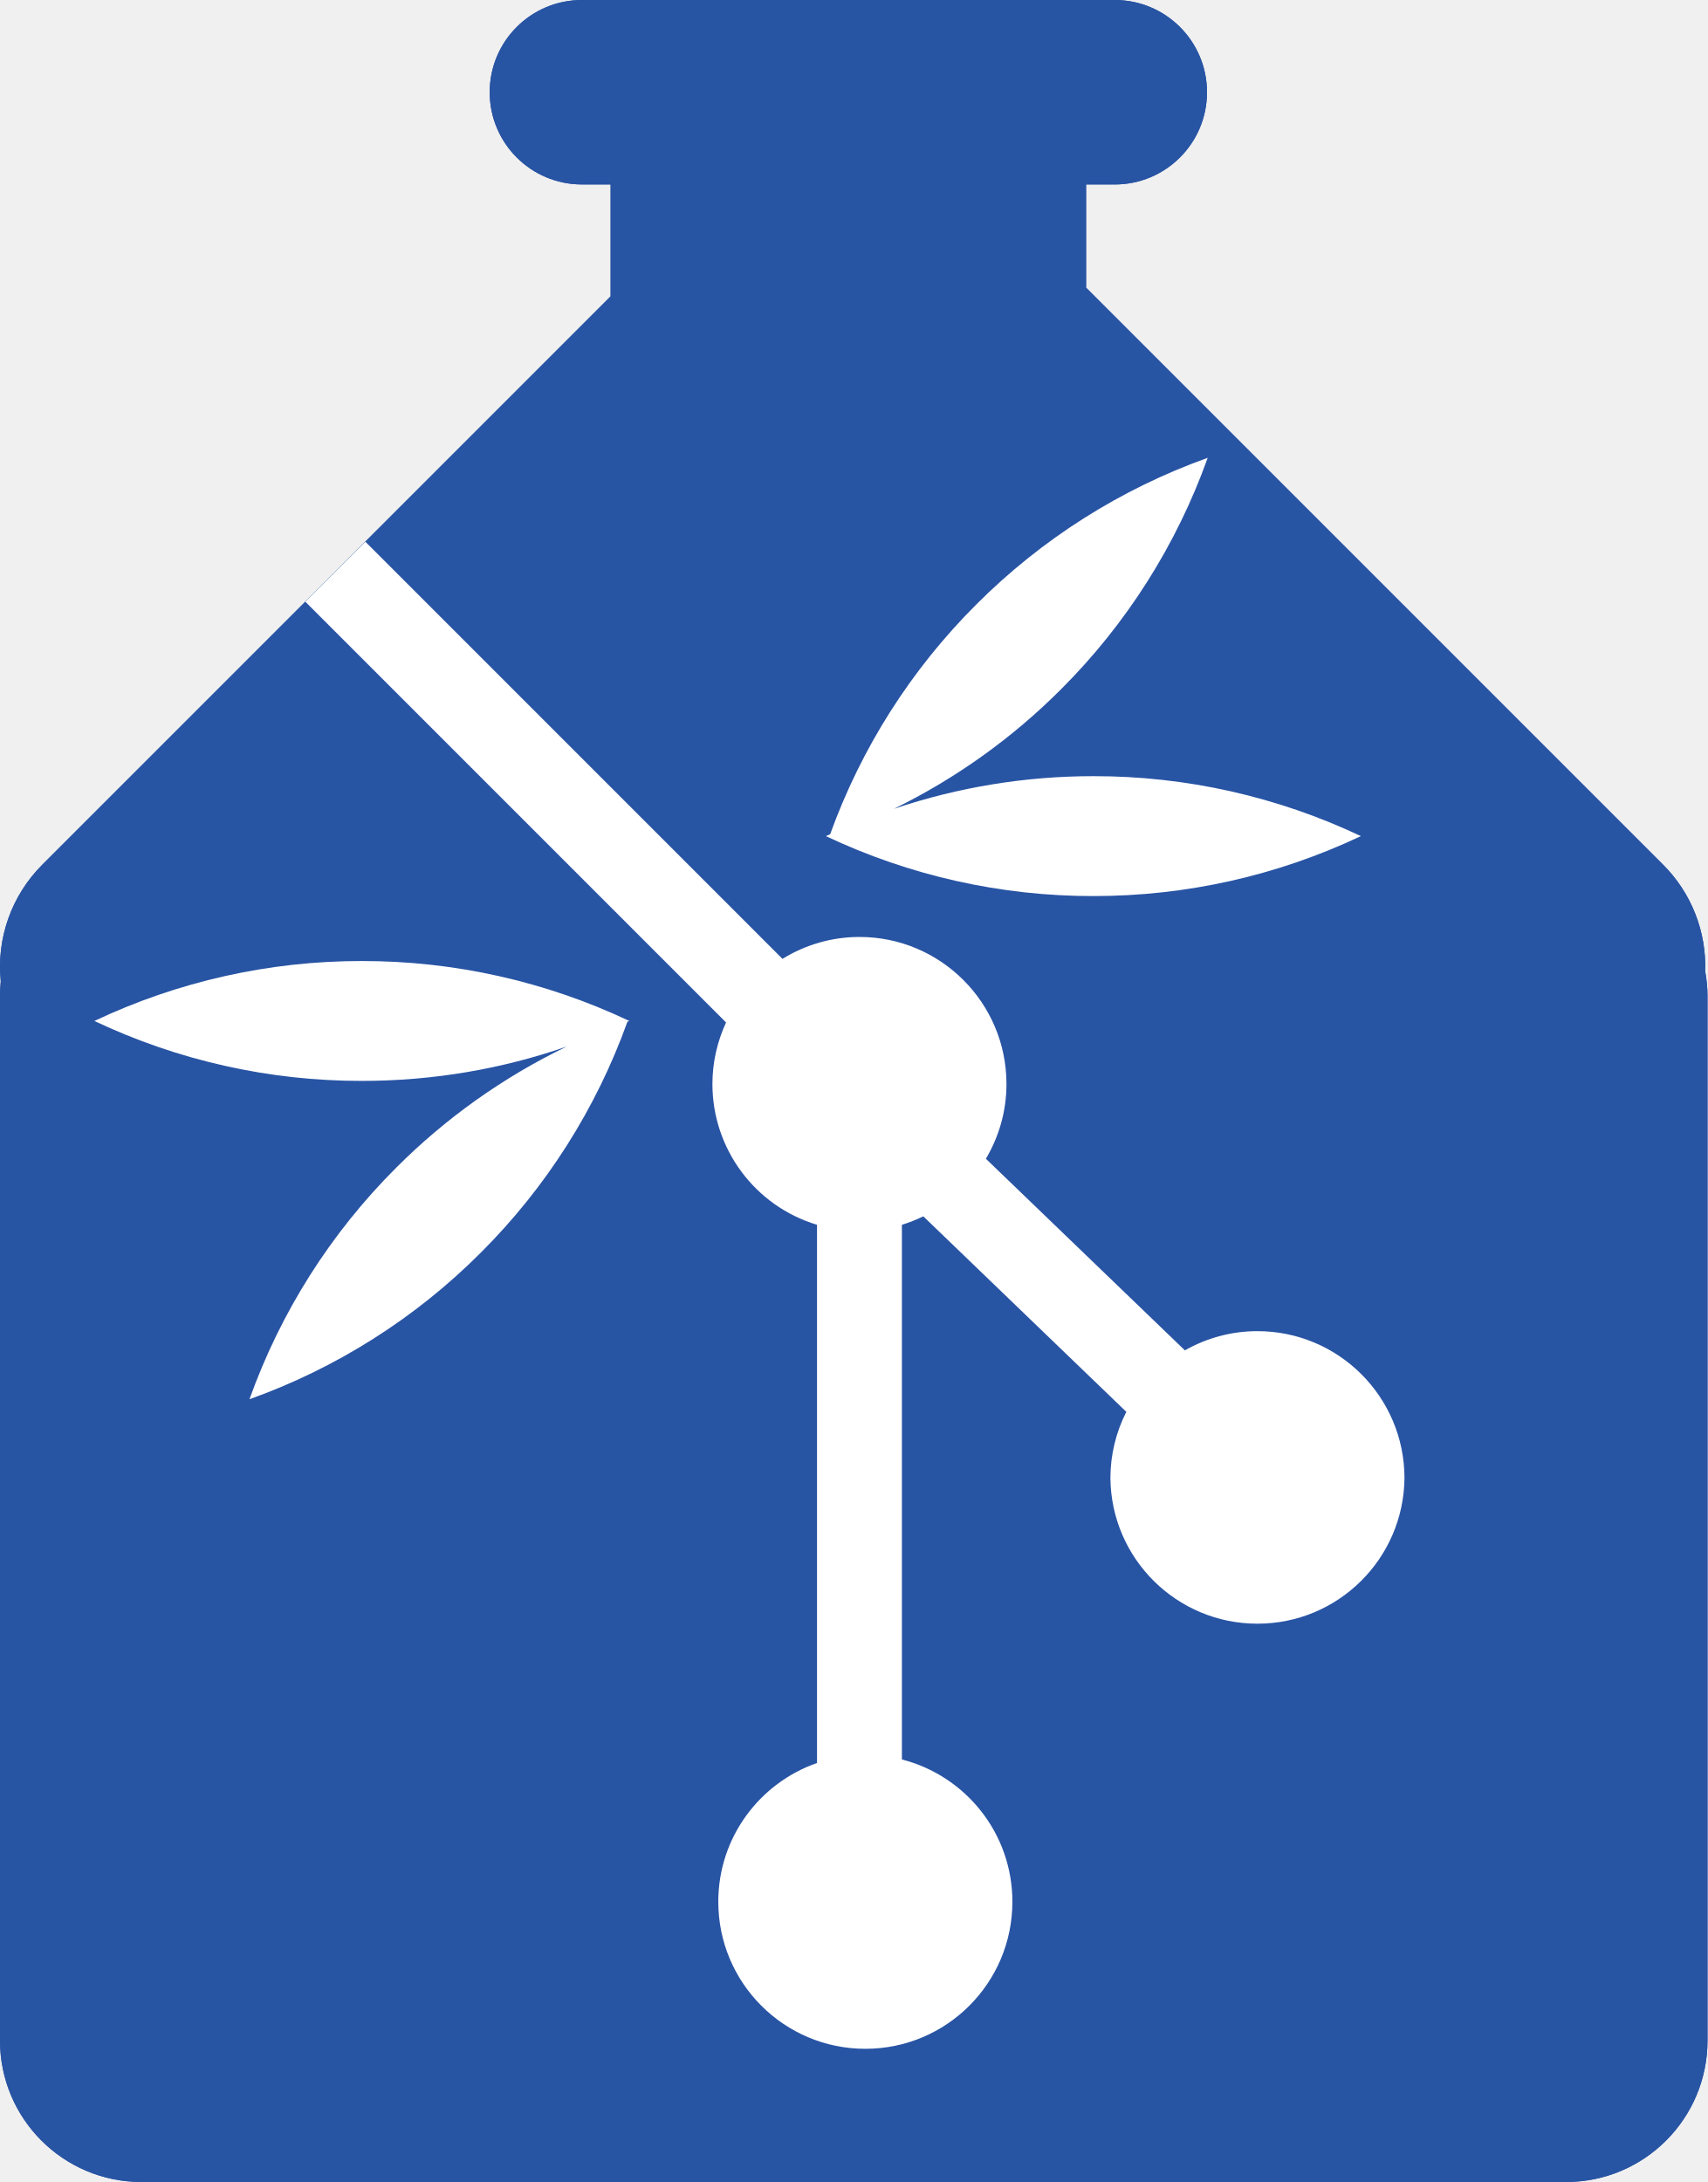
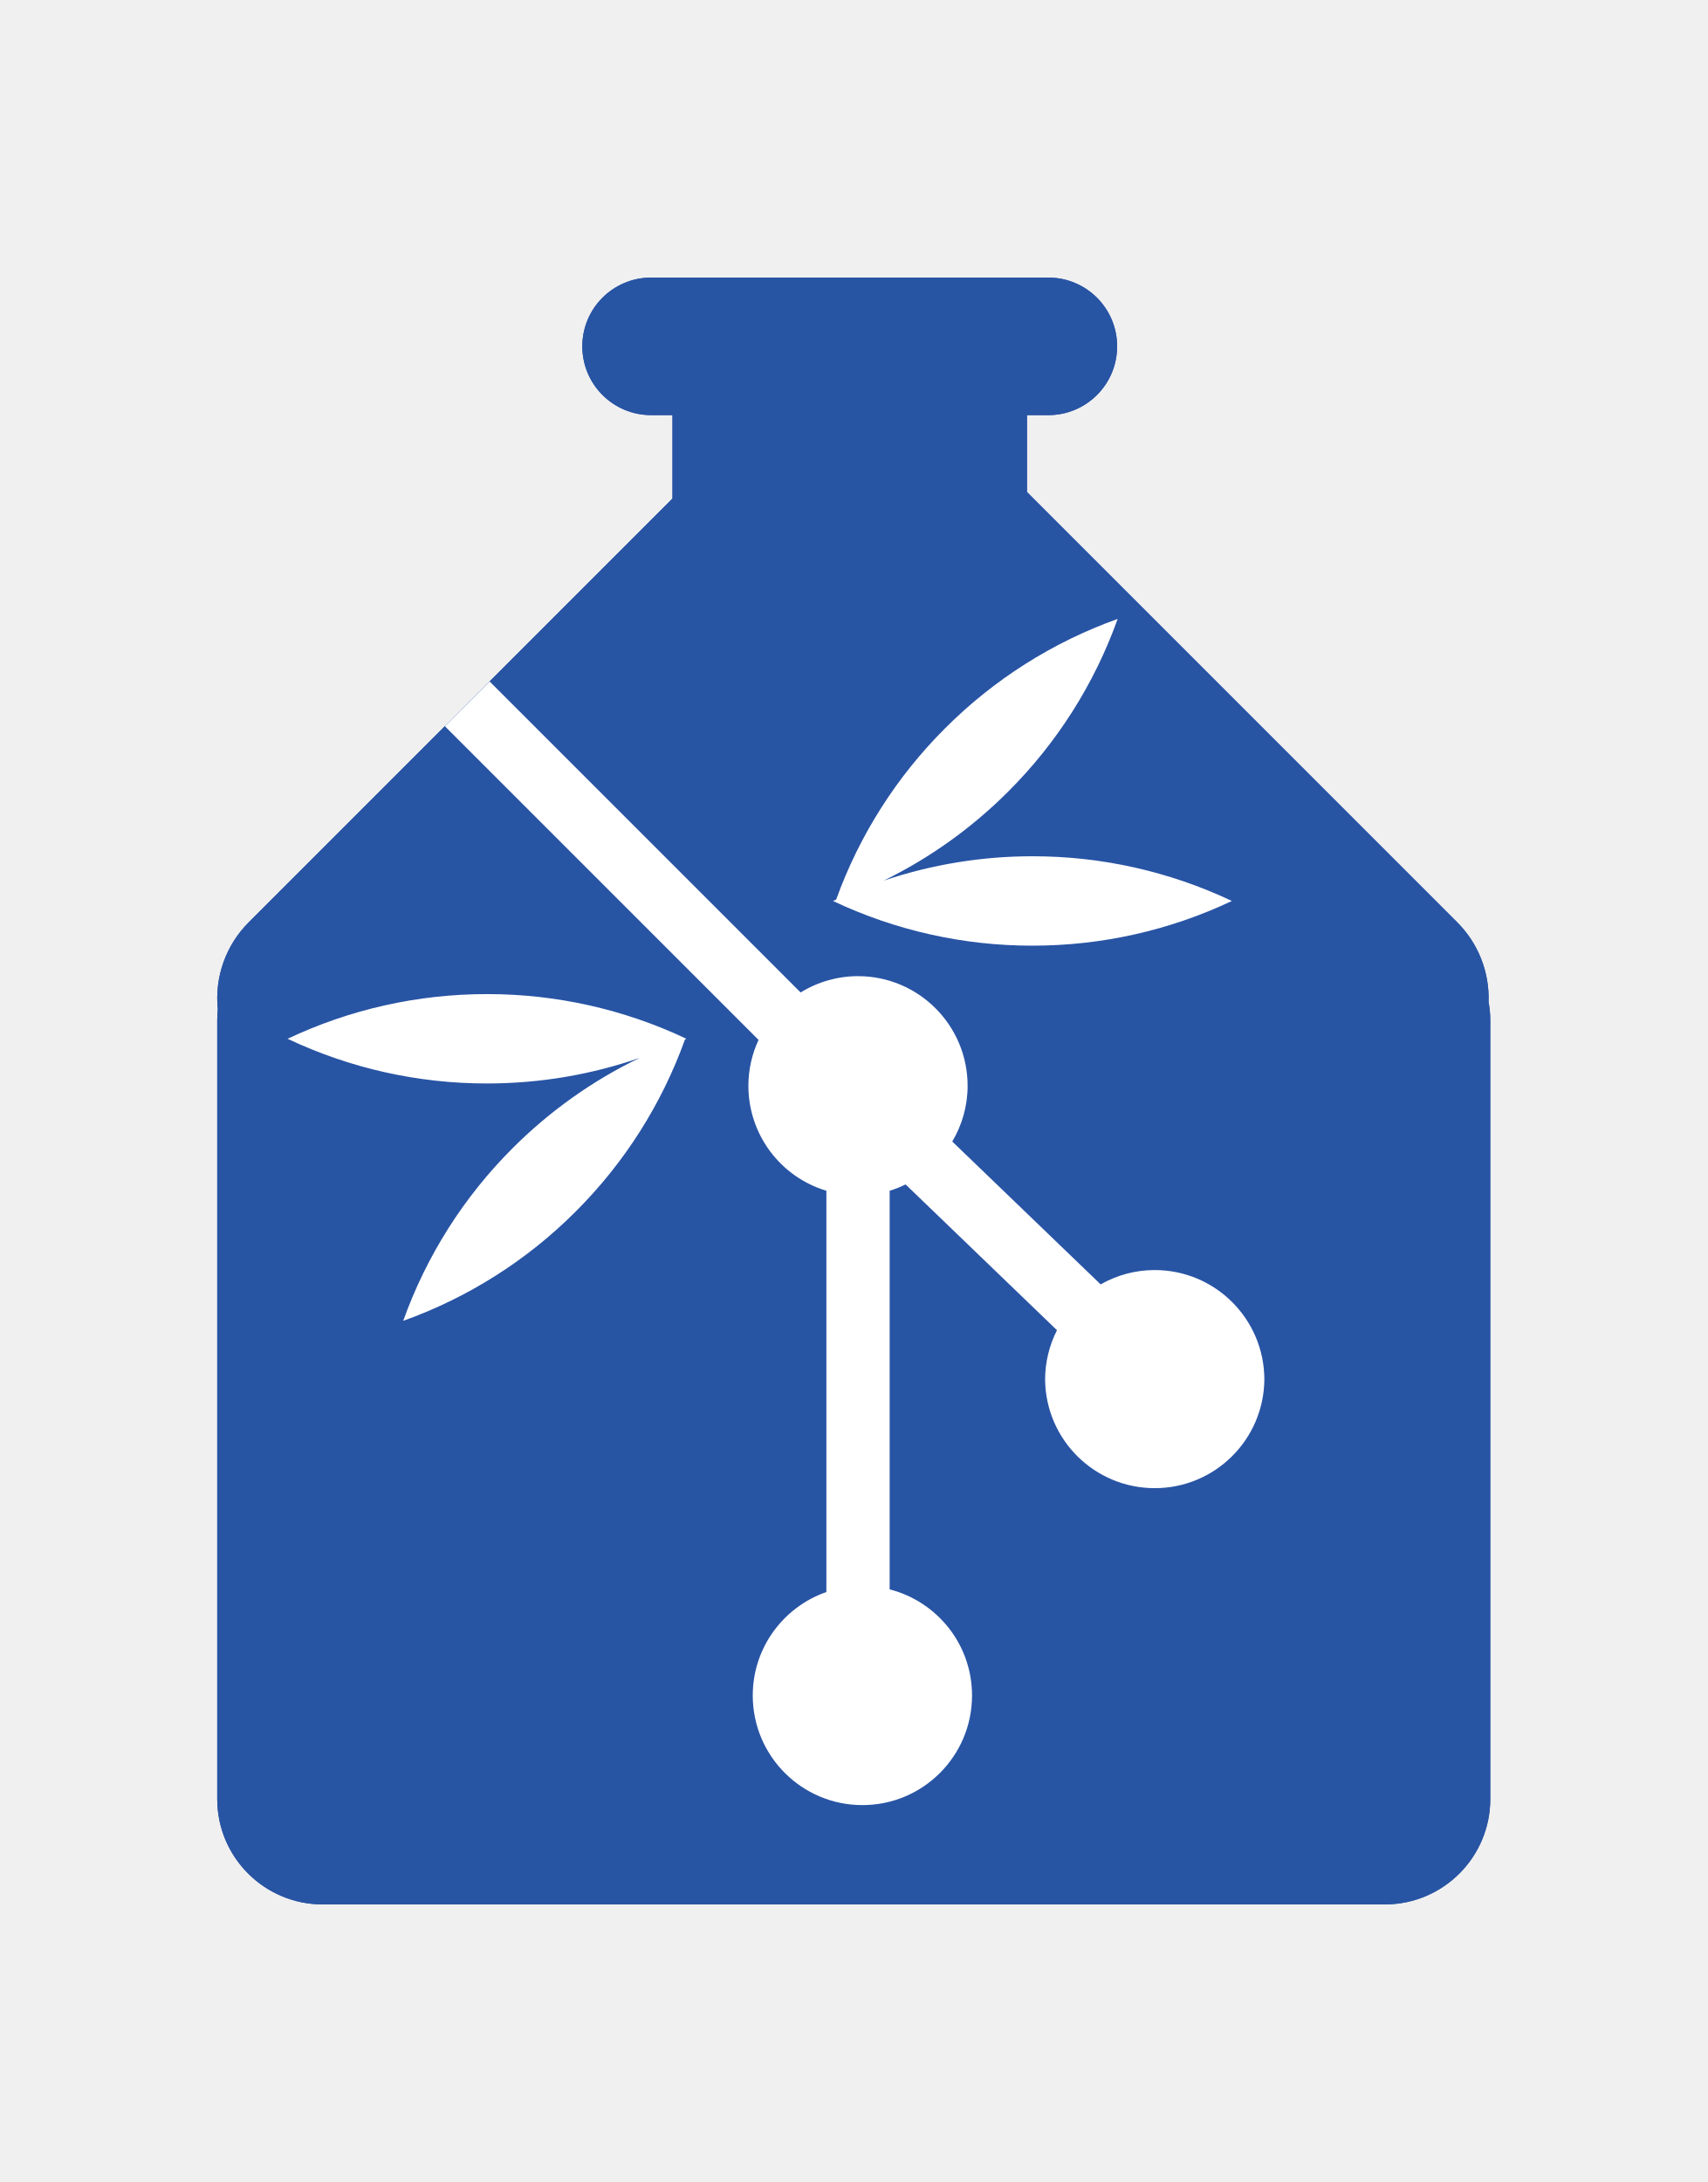
<svg xmlns="http://www.w3.org/2000/svg" viewBox="0 0 125.699 160.621" version="1.1" id="svg3003" width="125.699" height="160.621">
  <defs id="defs2987">
    <clipPath id="a" clipPathUnits="userSpaceOnUse">
      <path d="M 0,191 H 372.096 V 0 H 0 Z" id="path2984" />
    </clipPath>
  </defs>
-   <g id="g3655">
+   <g id="g3655" transform="matrix(0.7455664,0,0,0.7455664,15.99099,20.43372)">
    <path fill="#2854a4" d="m 125.528,71.499 c 0.099,-2.931 -1.022,-5.772 -3.096,-7.845 l -42.48,-42.48 v -7.595 h 2.112 c 3.75,0 6.789,-3.04 6.789,-6.789 C 88.853,3.04 85.813,0 82.064,0 H 42.837 c -3.75,0 -6.789,3.04 -6.789,6.789 0,3.75 3.04,6.789 6.789,6.789 H 44.95 v 8.238 L 3.112,63.654 C 0.853,65.91 -0.27,69.065 0.056,72.241 0.019,72.6 4.011669e-4,72.961 0,73.323 v 76.886 c 0,5.751 4.662,10.412 10.412,10.412 h 104.875 c 5.75,-6.9e-4 10.411,-4.662 10.411,-10.412 v -76.885 c 0,-0.624 -0.065,-1.23 -0.17,-1.824" id="path2993" style="stroke-width:1.25" />
    <path fill="#2854a4" d="m 125.528,71.499 c 0.099,-2.931 -1.022,-5.772 -3.096,-7.845 l -42.48,-42.48 v -7.595 h 2.112 c 3.75,0 6.789,-3.04 6.789,-6.789 C 88.853,3.04 85.813,0 82.064,0 H 42.837 c -3.75,0 -6.789,3.04 -6.789,6.789 0,3.75 3.04,6.789 6.789,6.789 H 44.95 v 8.238 L 3.112,63.654 C 0.853,65.91 -0.27,69.065 0.056,72.241 0.019,72.6 4.011669e-4,72.961 0,73.323 v 76.886 c 0,5.751 4.662,10.412 10.412,10.412 h 104.875 c 5.75,-6.9e-4 10.411,-4.662 10.411,-10.412 v -76.885 c 0,-0.624 -0.065,-1.23 -0.17,-1.824" id="path2995" style="stroke-width:1.25" />
-     <path fill="#ffffff" d="m 80.49,65.96 c 6.81,0.008 13.536,-1.499 19.691,-4.412 C 94.026,58.634 87.3,57.126 80.49,57.135 c -4.993,-0.002 -9.952,0.81 -14.684,2.404 4.555,-2.233 8.709,-5.204 12.294,-8.794 4.821,-4.81 8.512,-10.631 10.805,-17.044 -6.412,2.293 -12.234,5.984 -17.044,10.805 -4.785,4.774 -8.456,10.547 -10.75,16.905 -0.102,0.048 -0.209,0.087 -0.311,0.138 6.155,2.913 12.881,4.421 19.69,4.412 M 26.64,70.743 c -6.81,-0.008 -13.536,1.5 -19.691,4.412 6.155,2.914 12.881,4.421 19.69,4.412 5.279,0 10.348,-0.89 15.07,-2.525 -4.653,2.246 -8.893,5.26 -12.544,8.916 -4.82,4.809 -8.509,10.631 -10.8,17.043 6.412,-2.292 12.233,-5.982 17.041,-10.803 4.804,-4.795 8.485,-10.594 10.78,-16.981 0.046,-0.021 0.096,-0.04 0.142,-0.062 -6.155,-2.913 -12.881,-4.42 -19.69,-4.412 m 0.258,-30.866 30.706,30.707 c 1.701,-1.053 3.663,-1.612 5.664,-1.613 5.978,6.9e-4 10.824,4.847 10.825,10.825 0,2.013 -0.559,3.888 -1.515,5.503 l 14.65,14.105 c 1.626,-0.929 3.466,-1.416 5.339,-1.415 5.978,0 10.825,4.847 10.825,10.825 -0.064,5.933 -4.891,10.709 -10.824,10.709 -5.933,0 -10.761,-4.776 -10.824,-10.709 1e-6,-1.698 0.402,-3.372 1.173,-4.885 l -14.947,-14.393 c -0.508,0.249 -1.034,0.457 -1.575,0.623 v 39.358 c 4.675,1.198 8.134,5.425 8.134,10.475 -6.9e-4,5.978 -4.847,10.824 -10.825,10.824 -5.978,0 -10.825,-4.847 -10.825,-10.825 0,-4.73 3.04,-8.741 7.268,-10.214 v -39.617 c -4.571,-1.378 -7.699,-5.588 -7.7,-10.363 0,-1.62 0.366,-3.151 1.004,-4.532 l -30.975,-30.975" id="path2997" style="stroke-width:1.25" />
+     <path fill="#ffffff" d="m 80.49,65.96 c 6.81,0.008 13.536,-1.499 19.691,-4.412 C 94.026,58.634 87.3,57.126 80.49,57.135 75.497,57.133 70.538,57.945 65.806,59.539 70.361,57.306 74.515,54.334 78.1,50.745 c 4.821,-4.81 8.512,-10.631 10.805,-17.044 -6.412,2.293 -12.234,5.984 -17.044,10.805 -4.785,4.774 -8.456,10.547 -10.75,16.905 -0.102,0.048 -0.209,0.087 -0.311,0.138 6.155,2.913 12.881,4.421 19.69,4.412 M 26.64,70.743 c -6.81,-0.008 -13.536,1.5 -19.691,4.412 6.155,2.914 12.881,4.421 19.69,4.412 5.279,0 10.348,-0.89 15.07,-2.525 -4.653,2.246 -8.893,5.26 -12.544,8.916 -4.82,4.809 -8.509,10.631 -10.8,17.043 6.412,-2.292 12.233,-5.982 17.041,-10.803 4.804,-4.795 8.485,-10.594 10.78,-16.981 0.046,-0.021 0.096,-0.04 0.142,-0.062 -6.155,-2.913 -12.881,-4.42 -19.69,-4.412 m 0.258,-30.866 30.706,30.707 c 1.701,-1.053 3.663,-1.612 5.664,-1.613 5.978,6.9e-4 10.824,4.847 10.825,10.825 0,2.013 -0.559,3.888 -1.515,5.503 l 14.65,14.105 c 1.626,-0.929 3.466,-1.416 5.339,-1.415 5.978,0 10.825,4.847 10.825,10.825 -0.064,5.933 -4.891,10.709 -10.824,10.709 -5.933,0 -10.761,-4.776 -10.824,-10.709 1e-6,-1.698 0.402,-3.372 1.173,-4.885 l -14.947,-14.393 c -0.508,0.249 -1.034,0.457 -1.575,0.623 v 39.358 c 4.675,1.198 8.134,5.425 8.134,10.475 -6.9e-4,5.978 -4.847,10.824 -10.825,10.824 -5.978,0 -10.825,-4.847 -10.825,-10.825 0,-4.73 3.04,-8.741 7.268,-10.214 v -39.617 c -4.571,-1.378 -7.699,-5.588 -7.7,-10.363 0,-1.62 0.366,-3.151 1.004,-4.532 l -30.975,-30.975" id="path2997" style="stroke-width:1.25" />
  </g>
</svg>
